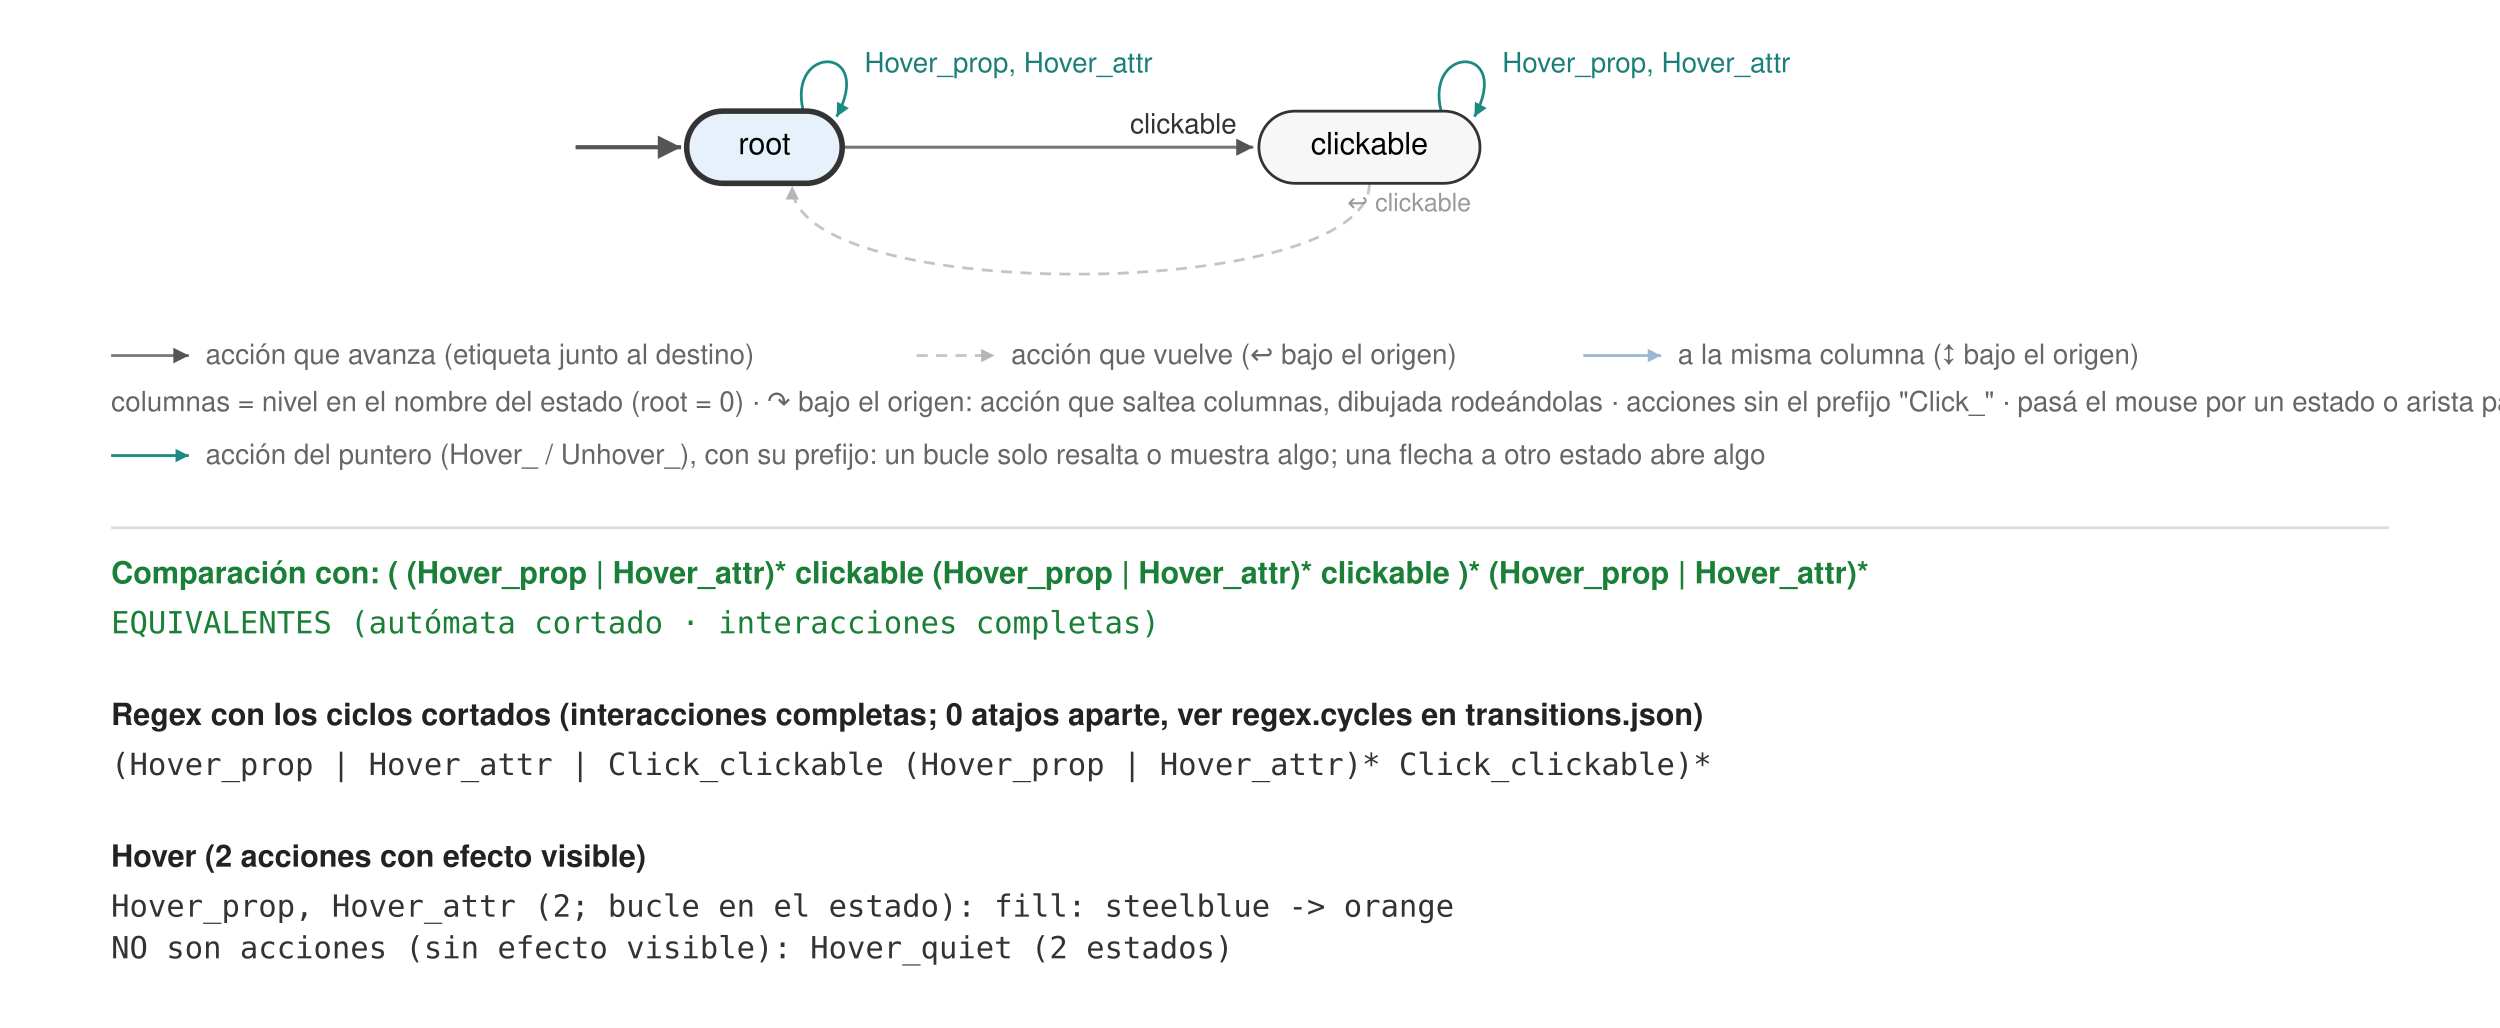
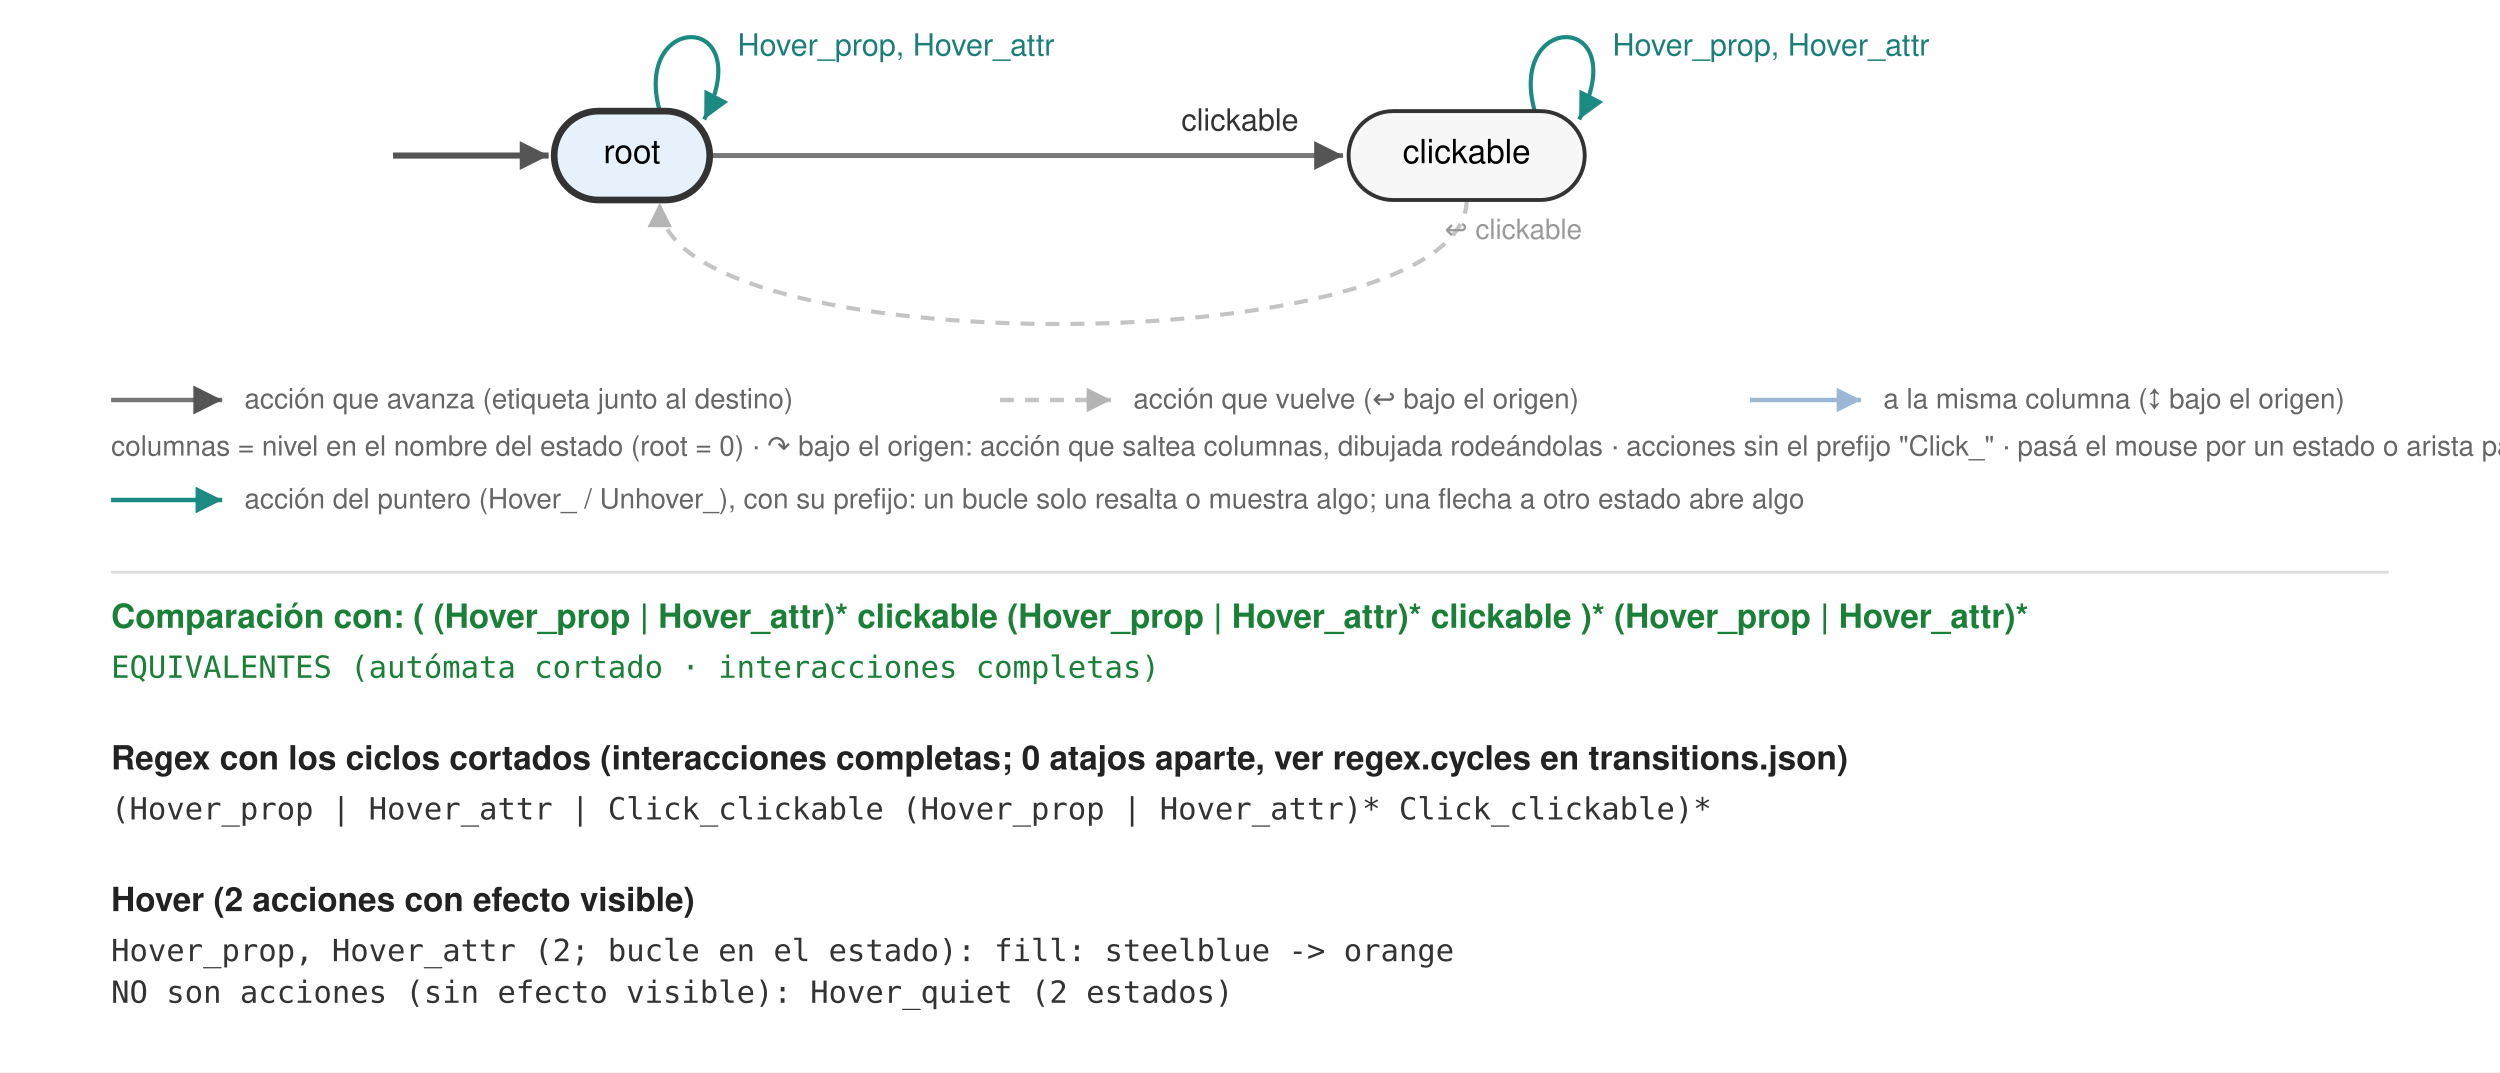
- <svg xmlns="http://www.w3.org/2000/svg" width="900" height="370" viewBox="0 0 900 370" font-family="Helvetica, Arial, sans-serif" font-size="11">
+ <svg xmlns="http://www.w3.org/2000/svg" width="900" height="386" viewBox="0 0 900 386" font-family="Helvetica, Arial, sans-serif" font-size="12">
  <defs>
-     <marker id="arrow" viewBox="0 0 10 10" refX="9" refY="5" markerWidth="7" markerHeight="7" orient="auto-start-reverse">
+     <marker id="arrow" viewBox="0 0 10 10" refX="9" refY="5" markerUnits="userSpaceOnUse" markerWidth="13" markerHeight="13" orient="auto-start-reverse">
      <path d="M1,1 L9,5 L1,9 Z" fill="#555" />
    </marker>
-     <marker id="arrow-back" viewBox="0 0 10 10" refX="9" refY="5" markerWidth="6" markerHeight="6" orient="auto-start-reverse">
+     <marker id="arrow-back" viewBox="0 0 10 10" refX="9" refY="5" markerUnits="userSpaceOnUse" markerWidth="11" markerHeight="11" orient="auto-start-reverse">
      <path d="M1,1 L9,5 L1,9 Z" fill="#b5b5b5" />
    </marker>
-     <marker id="arrow-side" viewBox="0 0 10 10" refX="9" refY="5" markerWidth="6" markerHeight="6" orient="auto-start-reverse">
+     <marker id="arrow-side" viewBox="0 0 10 10" refX="9" refY="5" markerUnits="userSpaceOnUse" markerWidth="11" markerHeight="11" orient="auto-start-reverse">
      <path d="M1,1 L9,5 L1,9 Z" fill="#9bb7d4" />
    </marker>
-     <marker id="arrow-hl" viewBox="0 0 10 10" refX="9" refY="5" markerWidth="7" markerHeight="7" orient="auto-start-reverse">
+     <marker id="arrow-hl" viewBox="0 0 10 10" refX="9" refY="5" markerUnits="userSpaceOnUse" markerWidth="15" markerHeight="15" orient="auto-start-reverse">
      <path d="M1,1 L9,5 L1,9 Z" fill="#d33" />
    </marker>
-     <marker id="arrow-hover" viewBox="0 0 10 10" refX="9" refY="5" markerWidth="6" markerHeight="6" orient="auto-start-reverse">
+     <marker id="arrow-hover" viewBox="0 0 10 10" refX="9" refY="5" markerUnits="userSpaceOnUse" markerWidth="12" markerHeight="12" orient="auto-start-reverse">
      <path d="M1,1 L9,5 L1,9 Z" fill="#1b8a82" />
    </marker>
  </defs>
-   <rect width="900" height="370" fill="white" />
+   <rect width="900" height="386" fill="white" />
  <g class="back-edges">
-     <path d="M 289.2,40 C 283.2,16 315.2,16 301.2,42" fill="none" stroke="#1b8a82" stroke-width="1" marker-end="url(#arrow-hover)" />
-     <path d="M 493,66 C 493,108.936 285.2,109.936 285.2,67" fill="none" stroke="#c4c4c4" stroke-width="1" stroke-dasharray="4 3" marker-end="url(#arrow-back)" />
-     <path d="M 518.8,40 C 512.8,16 544.8,16 530.8,42" fill="none" stroke="#1b8a82" stroke-width="1" marker-end="url(#arrow-hover)" />
+     <path d="M 237.5,40 C 227.5,4 273.5,4 253.5,43" fill="none" stroke="#1b8a82" stroke-width="1.5" marker-end="url(#arrow-hover)" />
+     <path d="M 528,72 C 528,130.86 237.5,131.86 237.5,73" fill="none" stroke="#c4c4c4" stroke-width="1.5" stroke-dasharray="5 4" marker-end="url(#arrow-back)" />
+     <path d="M 552.5,40 C 542.5,4 588.5,4 568.5,43" fill="none" stroke="#1b8a82" stroke-width="1.5" marker-end="url(#arrow-hover)" />
  </g>
  <g class="forward-edges">
-     <path d="M 303.2,53 C 377.2,53 377.2,53 451.2,53" fill="none" stroke="#777" stroke-width="1.1" marker-end="url(#arrow)" />
+     <path d="M 255.5,56 C 369.5,56 369.5,56 483.5,56" fill="none" stroke="#777" stroke-width="1.8" marker-end="url(#arrow)" />
  </g>
-   <line x1="207.2" y1="53" x2="245.2" y2="53" stroke="#555" stroke-width="1.5" marker-end="url(#arrow)" />
+   <line x1="141.5" y1="56" x2="197.5" y2="56" stroke="#555" stroke-width="2.2" marker-end="url(#arrow)" />
  <g class="states">
    <g>
-       <rect x="247.2" y="40" width="56" height="26" rx="13" fill="#e6f1fb" stroke="#333" stroke-width="2" />
-       <text x="275.2" y="53" text-anchor="middle" dominant-baseline="central">root</text>
+       <rect x="199.5" y="40" width="56" height="32" rx="16" fill="#e6f1fb" stroke="#333" stroke-width="2.4" />
+       <text x="227.5" y="56" text-anchor="middle" dominant-baseline="central">root</text>
    </g>
    <g>
-       <rect x="453.2" y="40" width="79.6" height="26" rx="13" fill="#f7f7f7" stroke="#333" stroke-width="1" />
-       <text x="493" y="53" text-anchor="middle" dominant-baseline="central">clickable</text>
+       <rect x="485.5" y="40" width="85" height="32" rx="16" fill="#f7f7f7" stroke="#333" stroke-width="1.4" />
+       <text x="528" y="56" text-anchor="middle" dominant-baseline="central">clickable</text>
    </g>
  </g>
  <g class="labels">
-     <text x="311.2" y="26" font-size="10" fill="#1b7f79">Hover_prop, Hover_attr</text>
-     <text x="540.8" y="26" font-size="10" fill="#1b7f79">Hover_prop, Hover_attr</text>
-     <text x="445.2" y="48" text-anchor="end" font-size="10" fill="#333">clickable</text>
-     <text x="485" y="76" font-size="9">
+     <text x="265.5" y="20" font-size="11" fill="#1b7f79">Hover_prop, Hover_attr</text>
+     <text x="580.5" y="20" font-size="11" fill="#1b7f79">Hover_prop, Hover_attr</text>
+     <text x="467.5" y="47" text-anchor="end" font-size="11" fill="#333">clickable</text>
+     <text x="520" y="86" font-size="10">
      <tspan fill="#999">↩ clickable</tspan>
    </text>
  </g>
  <g font-size="10" fill="#666">
-     <line x1="40" y1="128" x2="68" y2="128" stroke="#777" marker-end="url(#arrow)" />
-     <text x="74" y="131">acción que avanza (etiqueta junto al destino)</text>
-     <line x1="330" y1="128" x2="358" y2="128" stroke="#c4c4c4" stroke-dasharray="4 3" marker-end="url(#arrow-back)" />
-     <text x="364" y="131">acción que vuelve (↩ bajo el origen)</text>
-     <line x1="570" y1="128" x2="598" y2="128" stroke="#9bb7d4" marker-end="url(#arrow-side)" />
-     <text x="604" y="131">a la misma columna (↕ bajo el origen)</text>
-     <text x="40" y="148">columnas = nivel en el nombre del estado (root = 0) · ↷ bajo el origen: acción que saltea columnas, dibujada rodeándolas · acciones sin el prefijo "Click_" · pasá el mouse por un estado o arista para ver el detalle completo</text>
-     <line x1="40" y1="164" x2="68" y2="164" stroke="#1b8a82" marker-end="url(#arrow-hover)" />
-     <text x="74" y="167">acción del puntero (Hover_ / Unhover_), con su prefijo: un bucle solo resalta o muestra algo; una flecha a otro estado abre algo</text>
+     <line x1="40" y1="144" x2="80" y2="144" stroke="#777" stroke-width="1.6" marker-end="url(#arrow)" />
+     <text x="88" y="147">acción que avanza (etiqueta junto al destino)</text>
+     <line x1="360" y1="144" x2="400" y2="144" stroke="#c4c4c4" stroke-width="1.6" stroke-dasharray="5 4" marker-end="url(#arrow-back)" />
+     <text x="408" y="147">acción que vuelve (↩ bajo el origen)</text>
+     <line x1="630" y1="144" x2="670" y2="144" stroke="#9bb7d4" stroke-width="1.6" marker-end="url(#arrow-side)" />
+     <text x="678" y="147">a la misma columna (↕ bajo el origen)</text>
+     <text x="40" y="164">columnas = nivel en el nombre del estado (root = 0) · ↷ bajo el origen: acción que saltea columnas, dibujada rodeándolas · acciones sin el prefijo "Click_" · pasá el mouse por un estado o arista para ver el detalle completo</text>
+     <line x1="40" y1="180" x2="80" y2="180" stroke="#1b8a82" stroke-width="1.6" marker-end="url(#arrow-hover)" />
+     <text x="88" y="183">acción del puntero (Hover_ / Unhover_), con su prefijo: un bucle solo resalta o muestra algo; una flecha a otro estado abre algo</text>
  </g>
-   <line x1="40" y1="190" x2="860" y2="190" stroke="#ddd" />
-   <text x="40" y="210" font-weight="bold" fill="#1a7f37">Comparación con: ( (Hover_prop | Hover_attr)* clickable (Hover_prop | Hover_attr)* clickable )* (Hover_prop | Hover_attr)*</text>
+   <line x1="40" y1="206" x2="860" y2="206" stroke="#ddd" />
+   <text x="40" y="226" font-weight="bold" fill="#1a7f37">Comparación con: ( (Hover_prop | Hover_attr)* clickable (Hover_prop | Hover_attr)* clickable )* (Hover_prop | Hover_attr)*</text>
  <text font-family="Consolas, Menlo, monospace" font-size="11" fill="#1a7f37">
-     <tspan x="40" y="228">EQUIVALENTES (autómata cortado · interacciones completas)</tspan>
+     <tspan x="40" y="244">EQUIVALENTES (autómata cortado · interacciones completas)</tspan>
  </text>
-   <text x="40" y="261" font-weight="bold" fill="#222">Regex con los ciclos cortados (interacciones completas; 0 atajos aparte, ver regex.cycles en transitions.json)</text>
+   <text x="40" y="277" font-weight="bold" fill="#222">Regex con los ciclos cortados (interacciones completas; 0 atajos aparte, ver regex.cycles en transitions.json)</text>
  <text font-family="Consolas, Menlo, monospace" font-size="11" fill="#333">
-     <tspan x="40" y="279">(Hover_prop | Hover_attr | Click_clickable (Hover_prop | Hover_attr)* Click_clickable)*</tspan>
+     <tspan x="40" y="295">(Hover_prop | Hover_attr | Click_clickable (Hover_prop | Hover_attr)* Click_clickable)*</tspan>
  </text>
-   <text x="40" y="312" font-weight="bold" fill="#222">Hover (2 acciones con efecto visible)</text>
+   <text x="40" y="328" font-weight="bold" fill="#222">Hover (2 acciones con efecto visible)</text>
  <text font-family="Consolas, Menlo, monospace" font-size="11" fill="#333">
-     <tspan x="40" y="330">Hover_prop, Hover_attr (2; bucle en el estado): fill: steelblue -&gt; orange</tspan>
-     <tspan x="40" y="345">NO son acciones (sin efecto visible): Hover_quiet (2 estados)</tspan>
+     <tspan x="40" y="346">Hover_prop, Hover_attr (2; bucle en el estado): fill: steelblue -&gt; orange</tspan>
+     <tspan x="40" y="361">NO son acciones (sin efecto visible): Hover_quiet (2 estados)</tspan>
  </text>
</svg>
